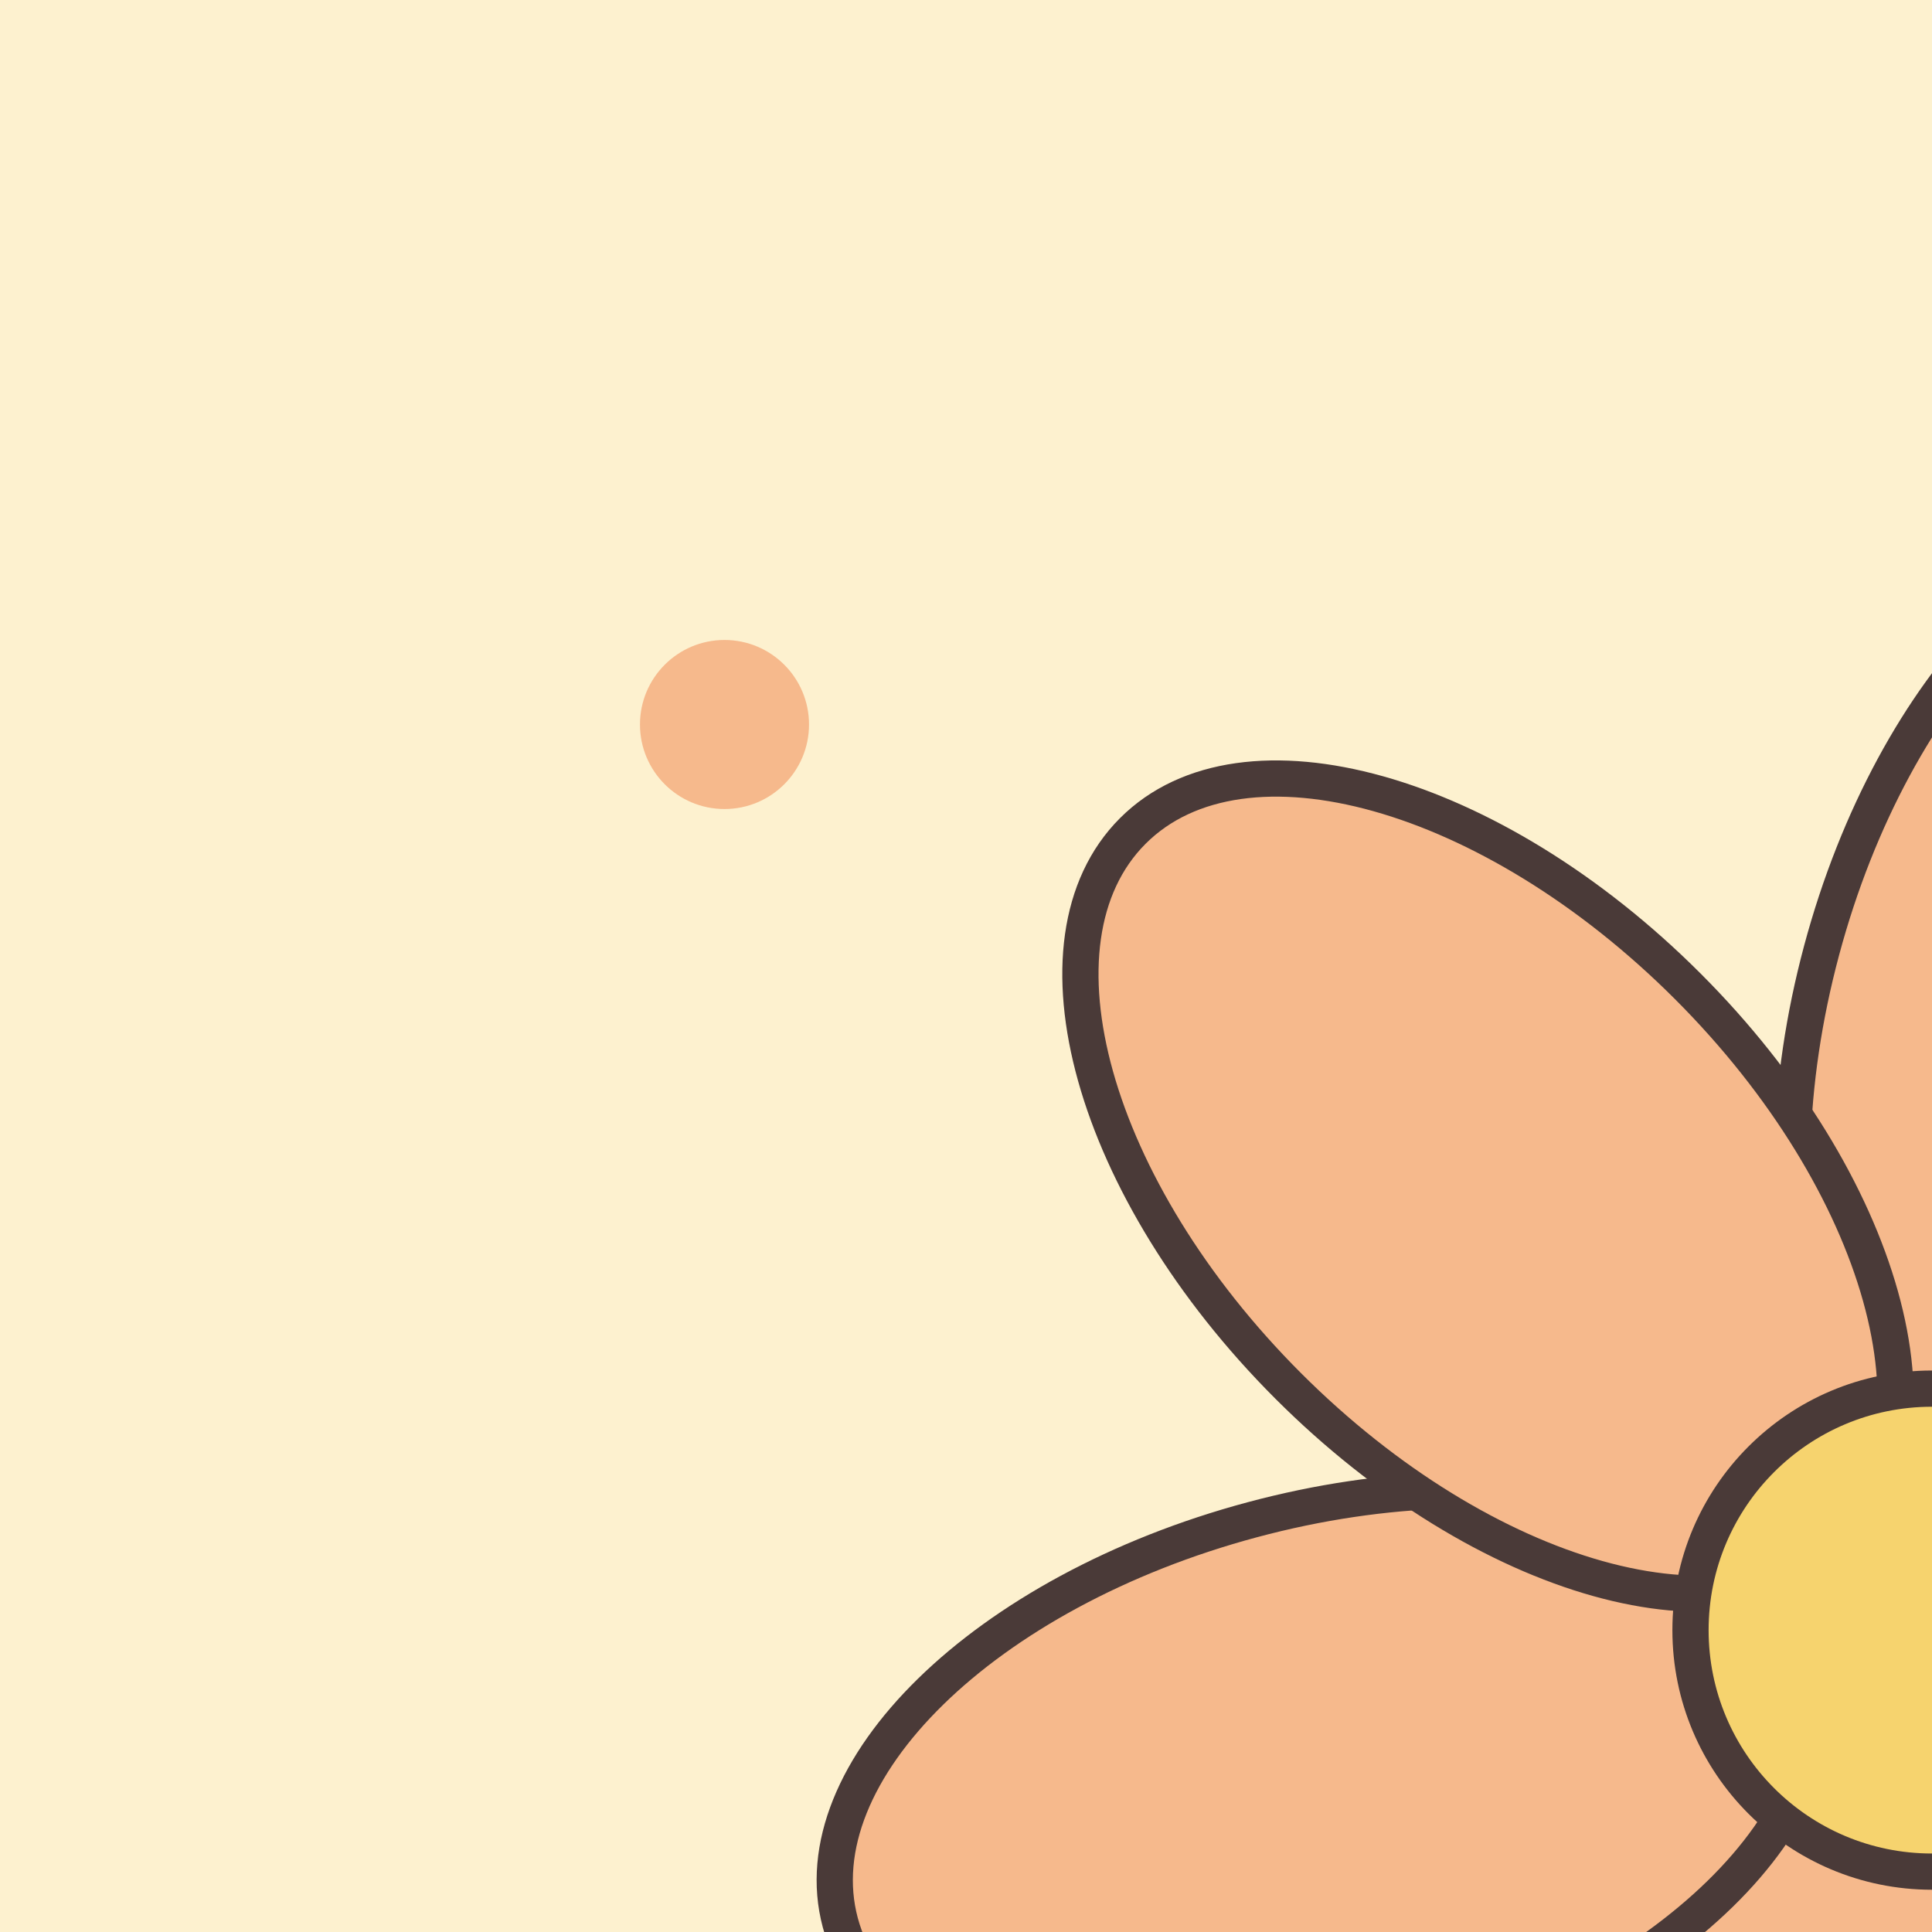
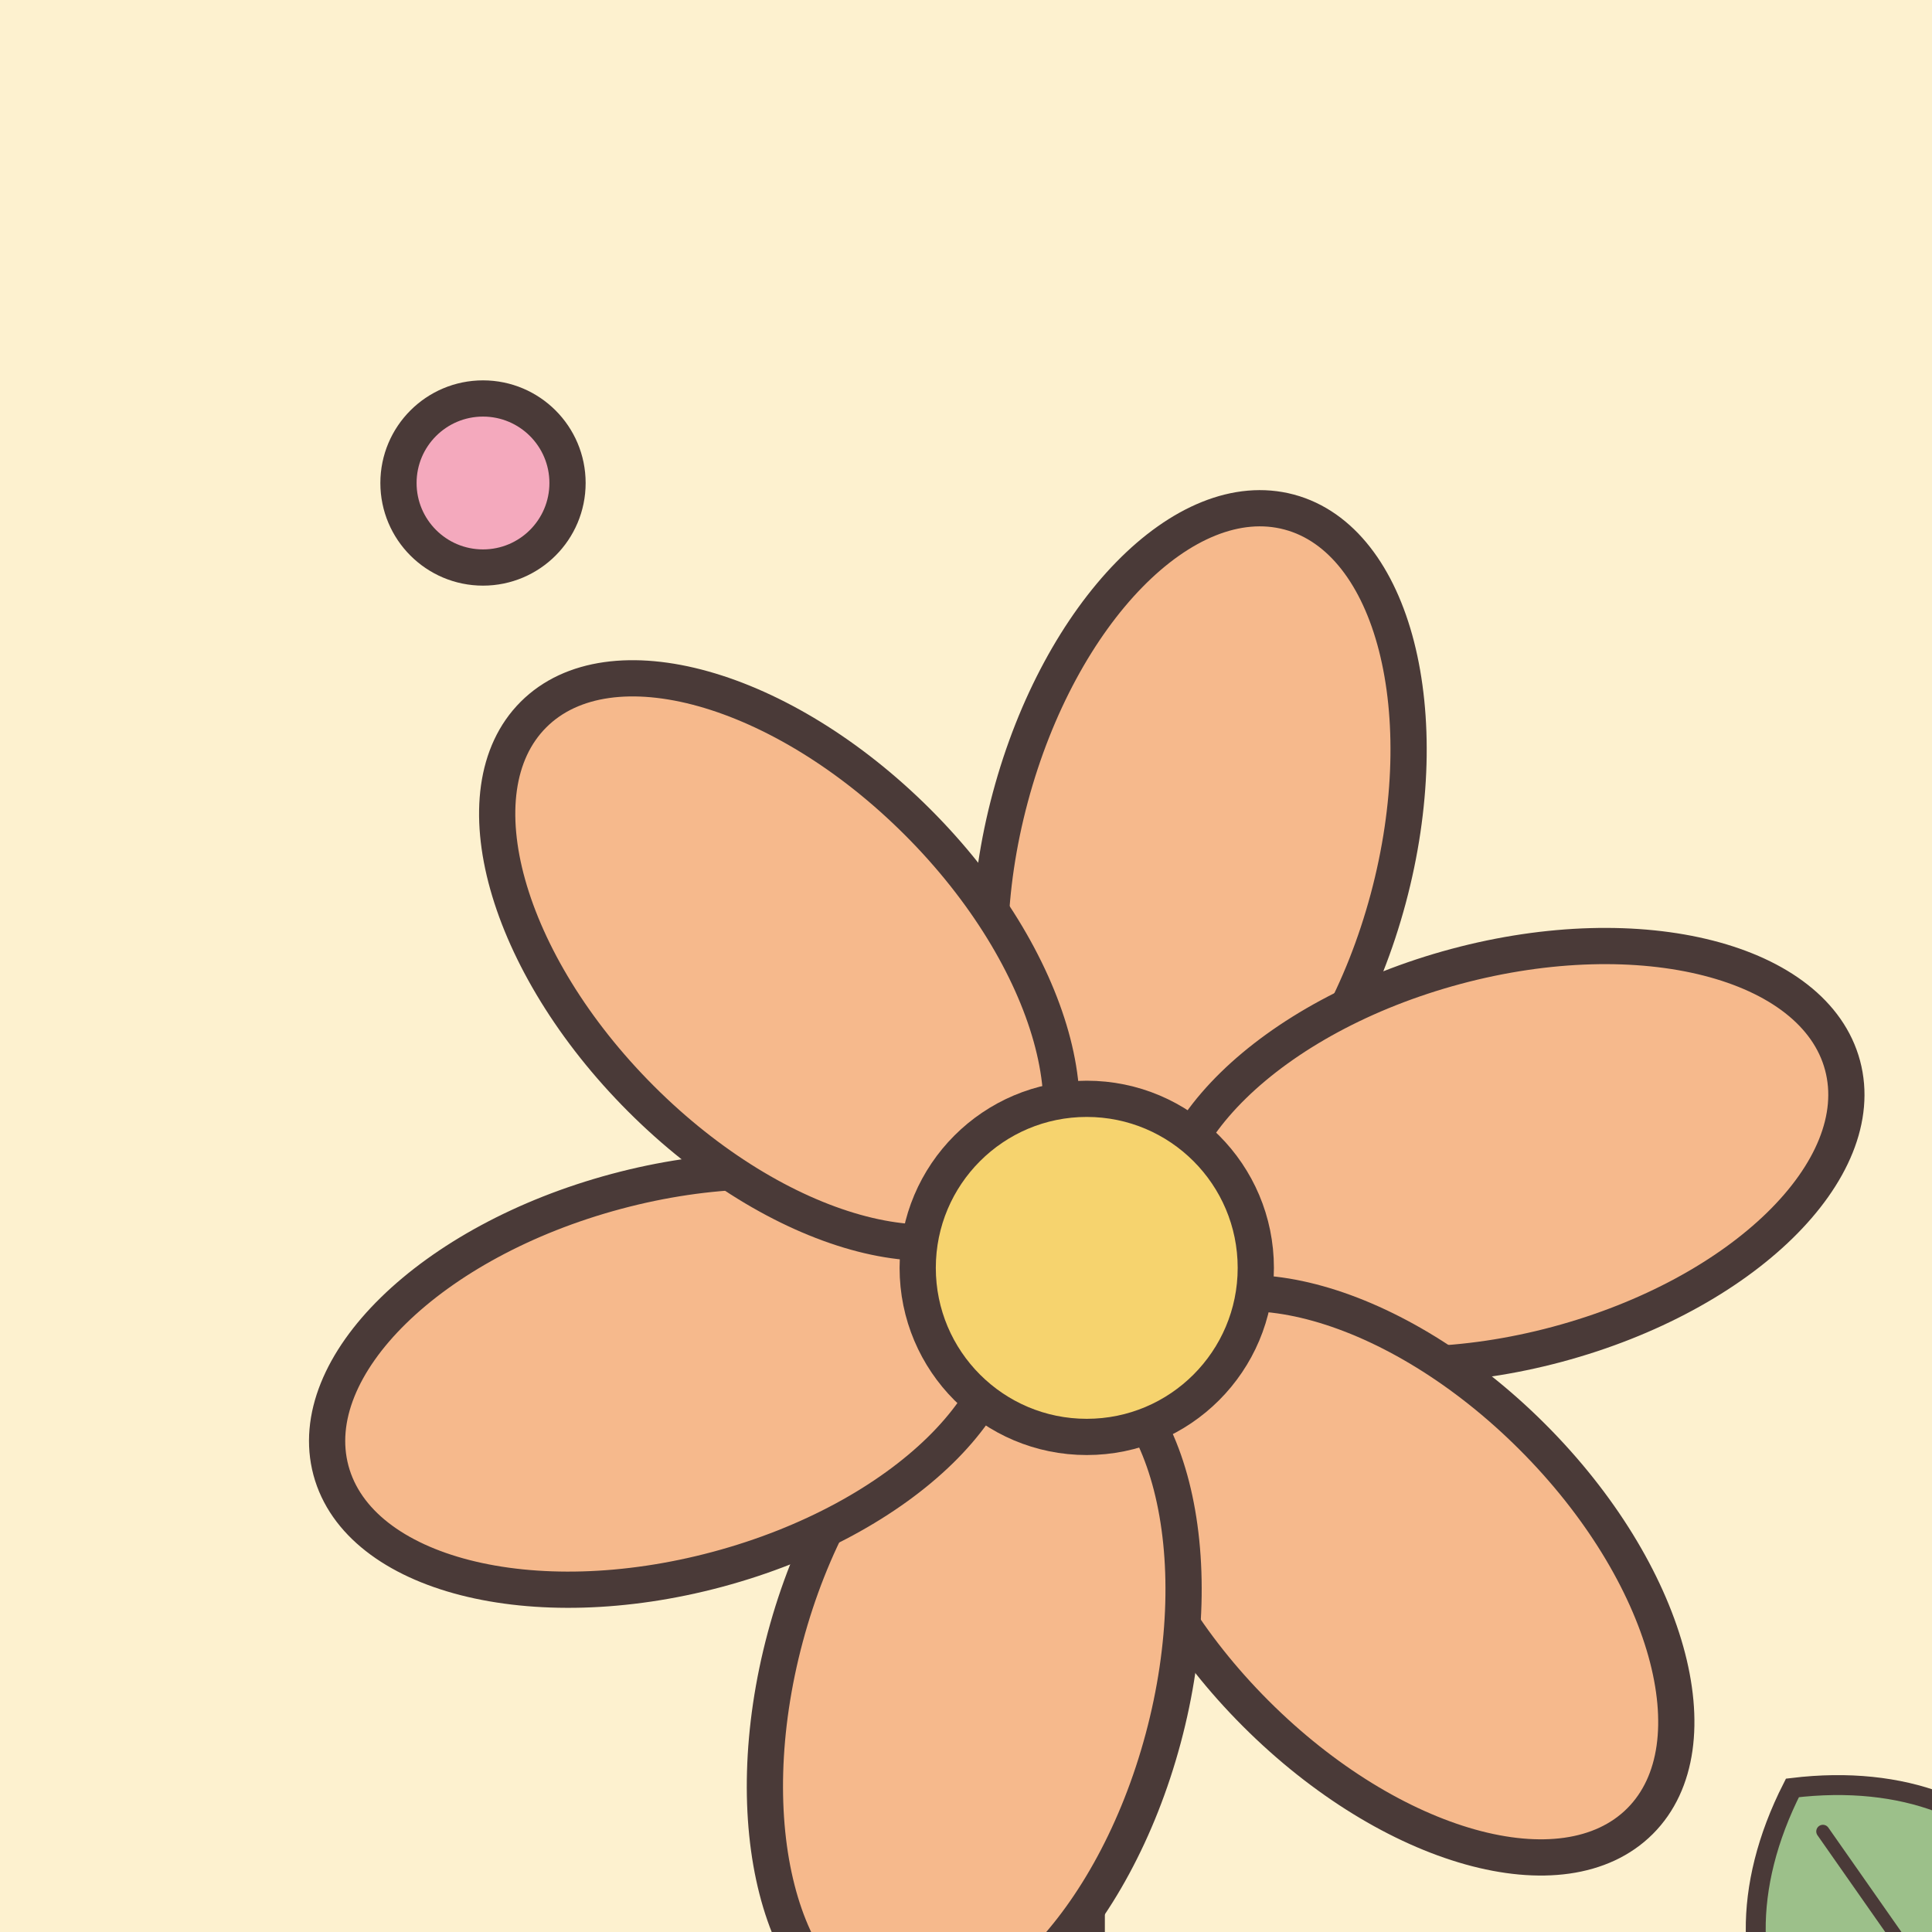
<svg xmlns="http://www.w3.org/2000/svg" width="160" height="160" viewBox="0 0 160 160">
  <rect width="320" height="320" fill="#fdf1cf" />
-   <g transform="translate(40 290) rotate(-50) scale(1.3)">
+   <path d="M90 150V320" fill="none" stroke="#4a3a38" stroke-width="3" stroke-linecap="round" stroke-linejoin="round" />
+   <g transform="translate(90 295) rotate(-140) scale(1)">
    <path d="M0 0C14-30 46-30 62 0C46 30 14 30 0 0Z" fill="#9cc08a" stroke="#4a3a38" stroke-width="3" />
    <path d="M4 0H54" fill="none" stroke="#4a3a38" stroke-width="2" stroke-linecap="round" stroke-linejoin="round" />
  </g>
-   <g transform="translate(280 290) rotate(-130) scale(1.3)">
+   <ellipse cx="90" cy="69" rx="16.2" ry="28.8" fill="#f6b98c" stroke="#4a3a38" stroke-width="3" transform="rotate(15 90 105)" />
+   <ellipse cx="90" cy="69" rx="16.2" ry="28.8" fill="#f6b98c" stroke="#4a3a38" stroke-width="3" transform="rotate(75 90 105)" />
+   <ellipse cx="90" cy="69" rx="16.2" ry="28.8" fill="#f6b98c" stroke="#4a3a38" stroke-width="3" transform="rotate(135 90 105)" />
+   <ellipse cx="90" cy="69" rx="16.2" ry="28.8" fill="#f6b98c" stroke="#4a3a38" stroke-width="3" transform="rotate(195 90 105)" />
+   <ellipse cx="90" cy="69" rx="16.2" ry="28.8" fill="#f6b98c" stroke="#4a3a38" stroke-width="3" transform="rotate(255 90 105)" />
+   <ellipse cx="90" cy="69" rx="16.2" ry="28.8" fill="#f6b98c" stroke="#4a3a38" stroke-width="3" transform="rotate(315 90 105)" />
+   <circle cx="90" cy="105" r="14" fill="#f6d36e" stroke="#4a3a38" stroke-width="3" />
+   <circle cx="40" cy="40" r="7" fill="#f4a9bd" stroke="#4a3a38" stroke-width="3" />
+   <circle cx="270" cy="60" r="9" fill="#f6d36e" stroke="#4a3a38" stroke-width="3" />
+   <g transform="translate(168 176) rotate(-125) scale(0.55)">
    <path d="M0 0C14-30 46-30 62 0C46 30 14 30 0 0Z" fill="#9cc08a" stroke="#4a3a38" stroke-width="3" />
    <path d="M4 0H54" fill="none" stroke="#4a3a38" stroke-width="2" stroke-linecap="round" stroke-linejoin="round" />
  </g>
-   <path d="M160 190V320" fill="none" stroke="#4a3a38" stroke-width="3" stroke-linecap="round" stroke-linejoin="round" />
-   <ellipse cx="160" cy="83" rx="23.4" ry="41.6" fill="#f6b98c" stroke="#4a3a38" stroke-width="3" transform="rotate(15 160 135)" />
-   <ellipse cx="160" cy="83" rx="23.4" ry="41.6" fill="#f6b98c" stroke="#4a3a38" stroke-width="3" transform="rotate(75 160 135)" />
-   <ellipse cx="160" cy="83" rx="23.4" ry="41.6" fill="#f6b98c" stroke="#4a3a38" stroke-width="3" transform="rotate(135 160 135)" />
-   <ellipse cx="160" cy="83" rx="23.4" ry="41.6" fill="#f6b98c" stroke="#4a3a38" stroke-width="3" transform="rotate(195 160 135)" />
-   <ellipse cx="160" cy="83" rx="23.4" ry="41.6" fill="#f6b98c" stroke="#4a3a38" stroke-width="3" transform="rotate(255 160 135)" />
-   <ellipse cx="160" cy="83" rx="23.4" ry="41.6" fill="#f6b98c" stroke="#4a3a38" stroke-width="3" transform="rotate(315 160 135)" />
-   <circle cx="160" cy="135" r="20" fill="#f6d36e" stroke="#4a3a38" stroke-width="3" />
-   <circle cx="60" cy="60" r="7" fill="#f6b98c" />
-   <circle cx="268" cy="48" r="9" fill="#f4a9bd" />
+   <g transform="translate(212 176) rotate(-55) scale(0.55)">
+     <path d="M0 0C14-30 46-30 62 0C46 30 14 30 0 0Z" fill="#9cc08a" stroke="#4a3a38" stroke-width="3" />
+     <path d="M4 0H54" fill="none" stroke="#4a3a38" stroke-width="2" stroke-linecap="round" stroke-linejoin="round" />
+   </g>
+   <g stroke="#4a3a38" stroke-width="6" stroke-linejoin="round" fill="#4a3a38">
+     <ellipse cx="190" cy="222" rx="68" ry="58" />
+     <ellipse cx="156" cy="276" rx="20" ry="12" />
+     <ellipse cx="224" cy="276" rx="20" ry="12" />
+     <ellipse cx="124" cy="214" rx="14" ry="22" transform="rotate(25 124 214)" />
+   </g>
+   <g fill="#f8c9a6">
+     <ellipse cx="190" cy="222" rx="68" ry="58" />
+     <ellipse cx="156" cy="276" rx="20" ry="12" />
+     <ellipse cx="224" cy="276" rx="20" ry="12" />
+     <ellipse cx="124" cy="214" rx="14" ry="22" transform="rotate(25 124 214)" />
+   </g>
+   <circle cx="173" cy="212" r="4.5" fill="#4a3a38" />
+   <circle cx="174.5" cy="210.5" r="1.35" fill="#fff" />
+   <circle cx="207" cy="212" r="4.5" fill="#4a3a38" />
+   <circle cx="208.5" cy="210.5" r="1.35" fill="#fff" />
+   <ellipse cx="163" cy="222" rx="7" ry="4.5" fill="#f4a0b4" opacity=".7" />
+   <ellipse cx="217" cy="222" rx="7" ry="4.5" fill="#f4a0b4" opacity=".7" />
+   <path d="M182 220Q190 228 198 220" fill="none" stroke="#4a3a38" stroke-width="2.5" stroke-linecap="round" stroke-linejoin="round" />
</svg>
